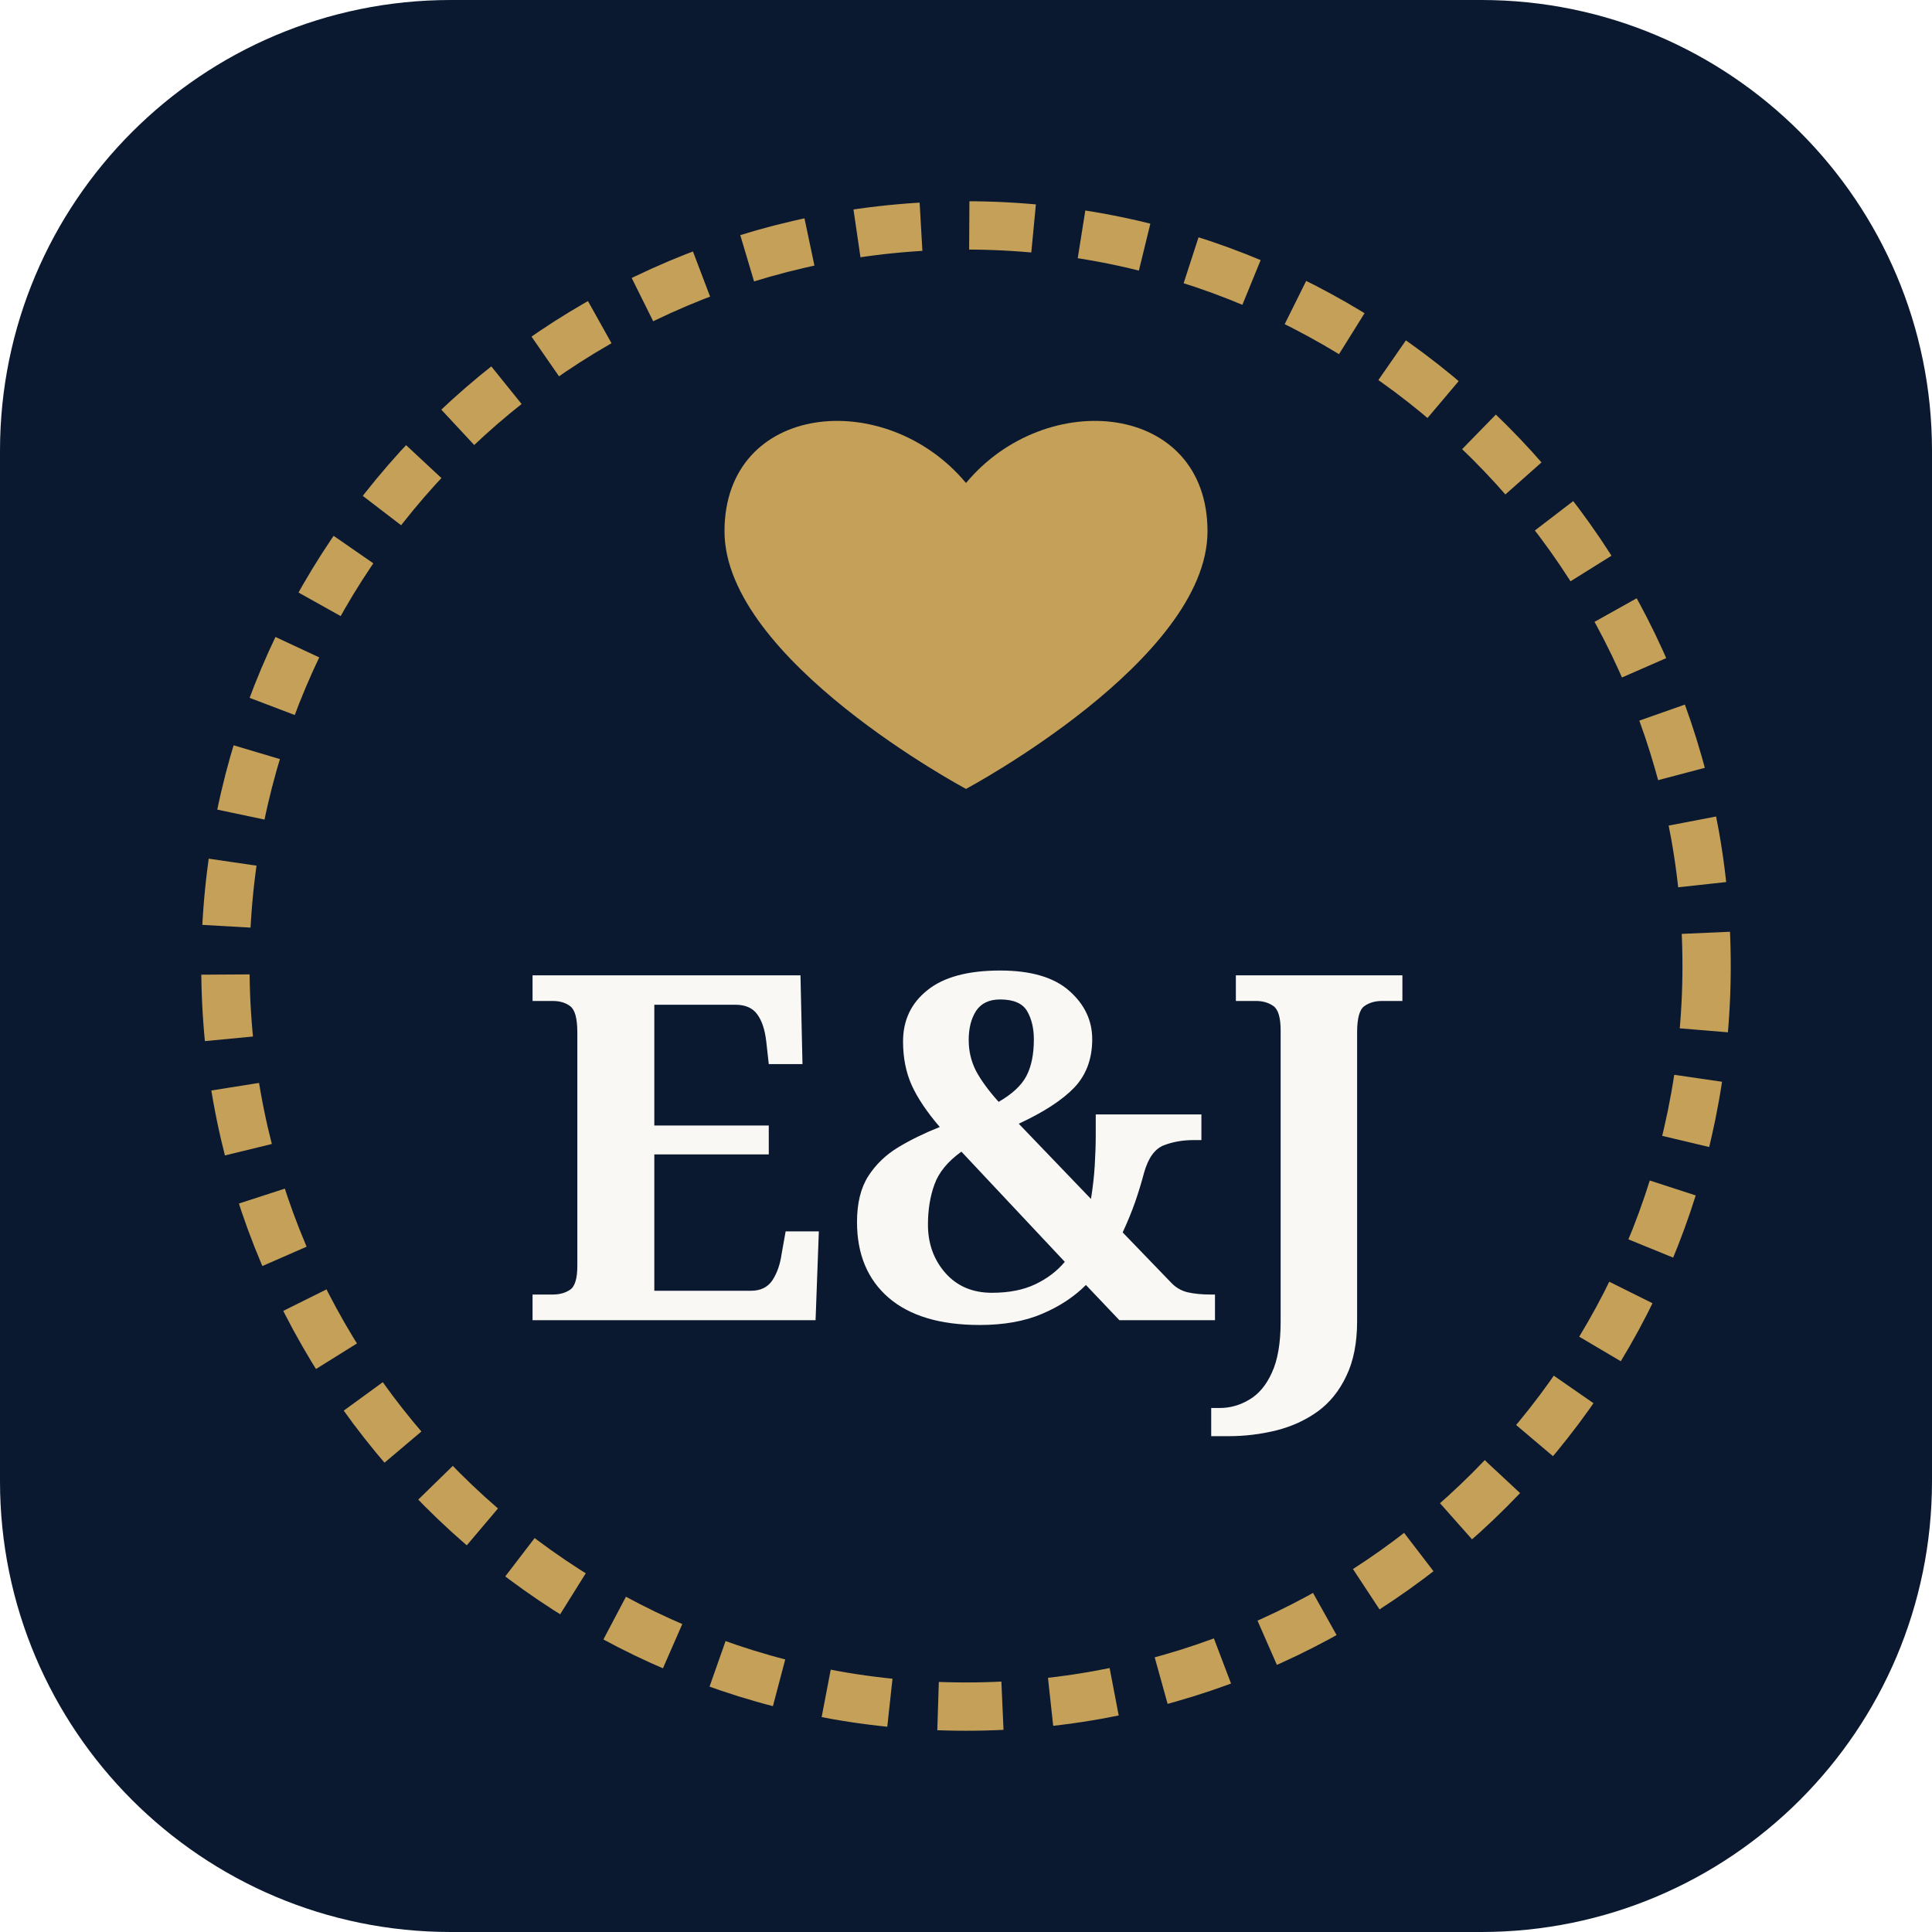
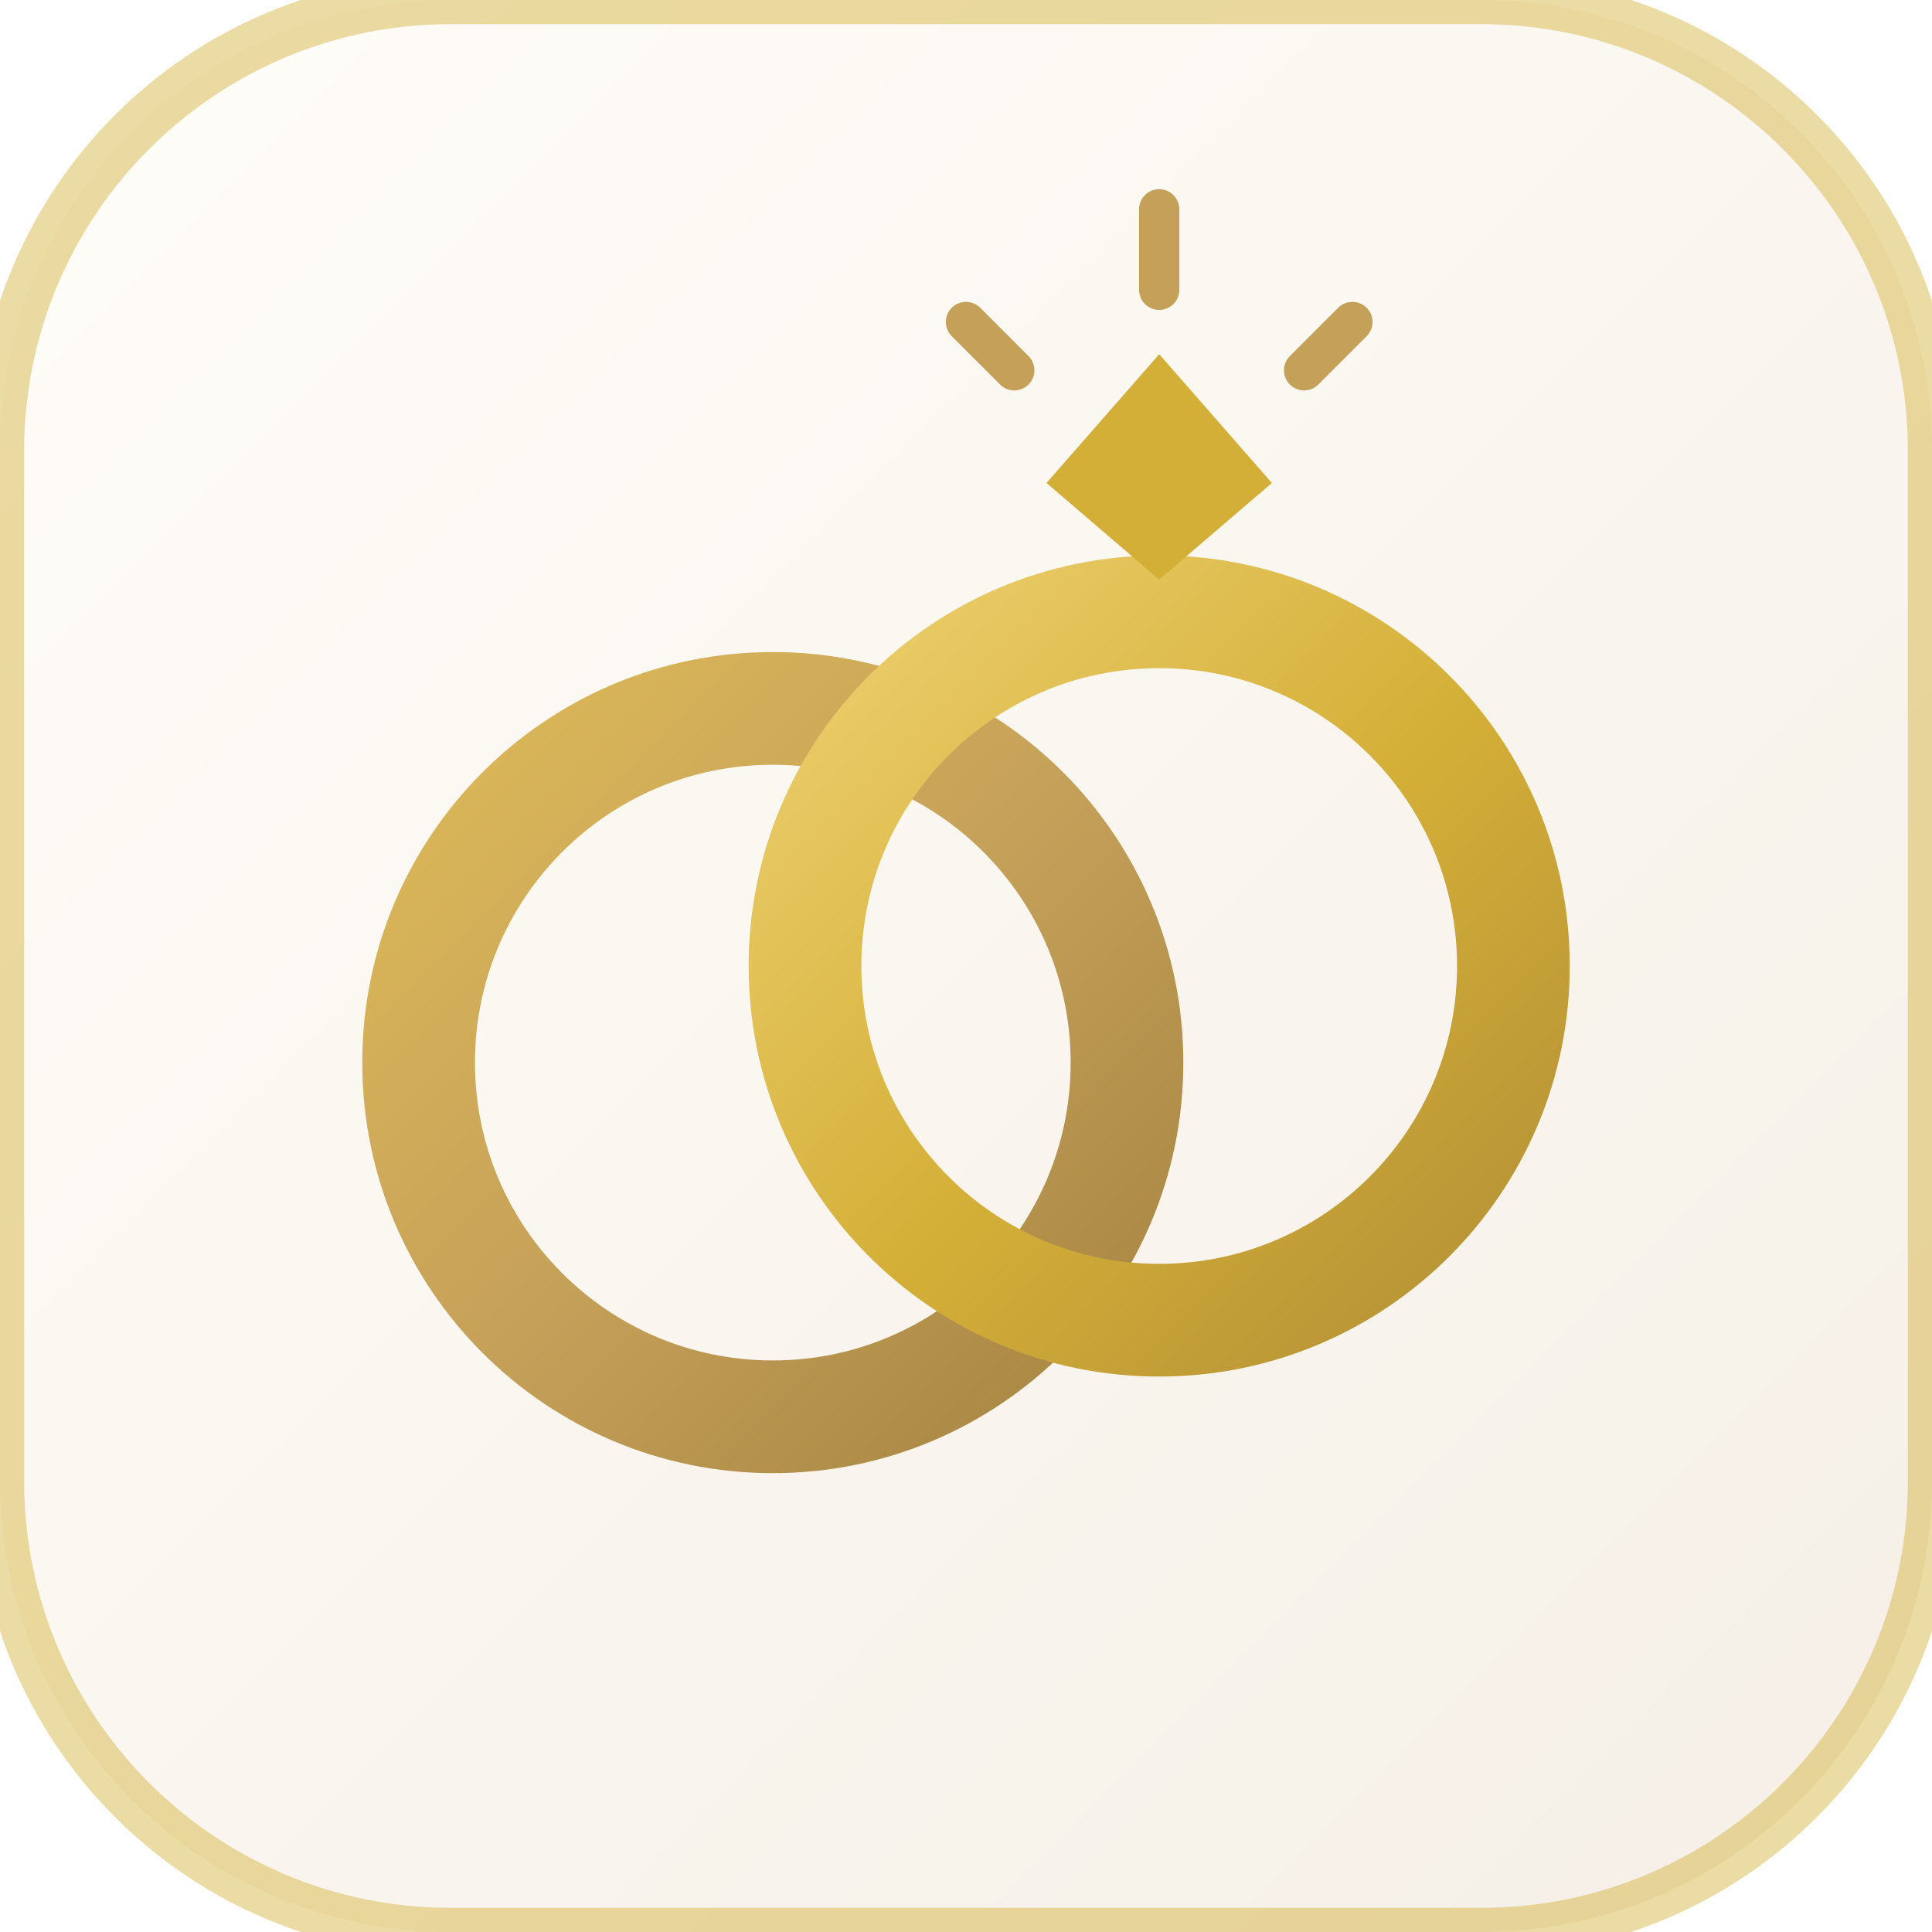
<svg xmlns="http://www.w3.org/2000/svg" viewBox="0 0 120 120" fill="none">
-   <rect width="120" height="120" rx="28" fill="#0A192F" />
-   <circle cx="60" cy="60" r="46" stroke="#C5A059" stroke-width="3" stroke-dasharray="4 3" />
-   <path d="M60 30C55 24 45 25 45 33C45 41 60 49 60 49C60 49 75 41 75 33C75 25 65 24 60 30Z" fill="#C5A059" />
-   <text x="60" y="82" text-anchor="middle" fill="#FAF8F5" font-family="Georgia, serif" font-weight="bold" font-size="30">E&amp;J</text>
+   <defs>
+     <linearGradient id="bgPearl" x1="0" y1="0" x2="120" y2="120" gradientUnits="userSpaceOnUse">
+       <stop offset="0%" stop-color="#FFFDF9" />
+       <stop offset="100%" stop-color="#F5EFE6" />
+     </linearGradient>
+     <linearGradient id="goldRing1" x1="20" y1="35" x2="80" y2="95" gradientUnits="userSpaceOnUse">
+       <stop offset="0%" stop-color="#E5C158" />
+       <stop offset="50%" stop-color="#C5A059" />
+       <stop offset="100%" stop-color="#9A7B38" />
+     </linearGradient>
+     <linearGradient id="goldRing2" x1="45" y1="30" x2="105" y2="90" gradientUnits="userSpaceOnUse">
+       <stop offset="0%" stop-color="#F3D77D" />
+       <stop offset="50%" stop-color="#D4AF37" />
+       <stop offset="100%" stop-color="#A68236" />
+     </linearGradient>
+   </defs>
+   <rect width="120" height="120" rx="28" fill="url(#bgPearl)" stroke="#D4AF37" stroke-width="3" stroke-opacity="0.45" />
+   <circle cx="48" cy="66" r="22" stroke="url(#goldRing1)" stroke-width="7" fill="none" />
+   <circle cx="72" cy="60" r="22" stroke="url(#goldRing2)" stroke-width="7" fill="none" />
+   <polygon points="72,22 79,30 72,36 65,30" fill="#D4AF37" />
+   <path d="M72 13V18M60 20L63 23M84 20L81 23" stroke="#C5A059" stroke-width="2.5" stroke-linecap="round" />
</svg>
